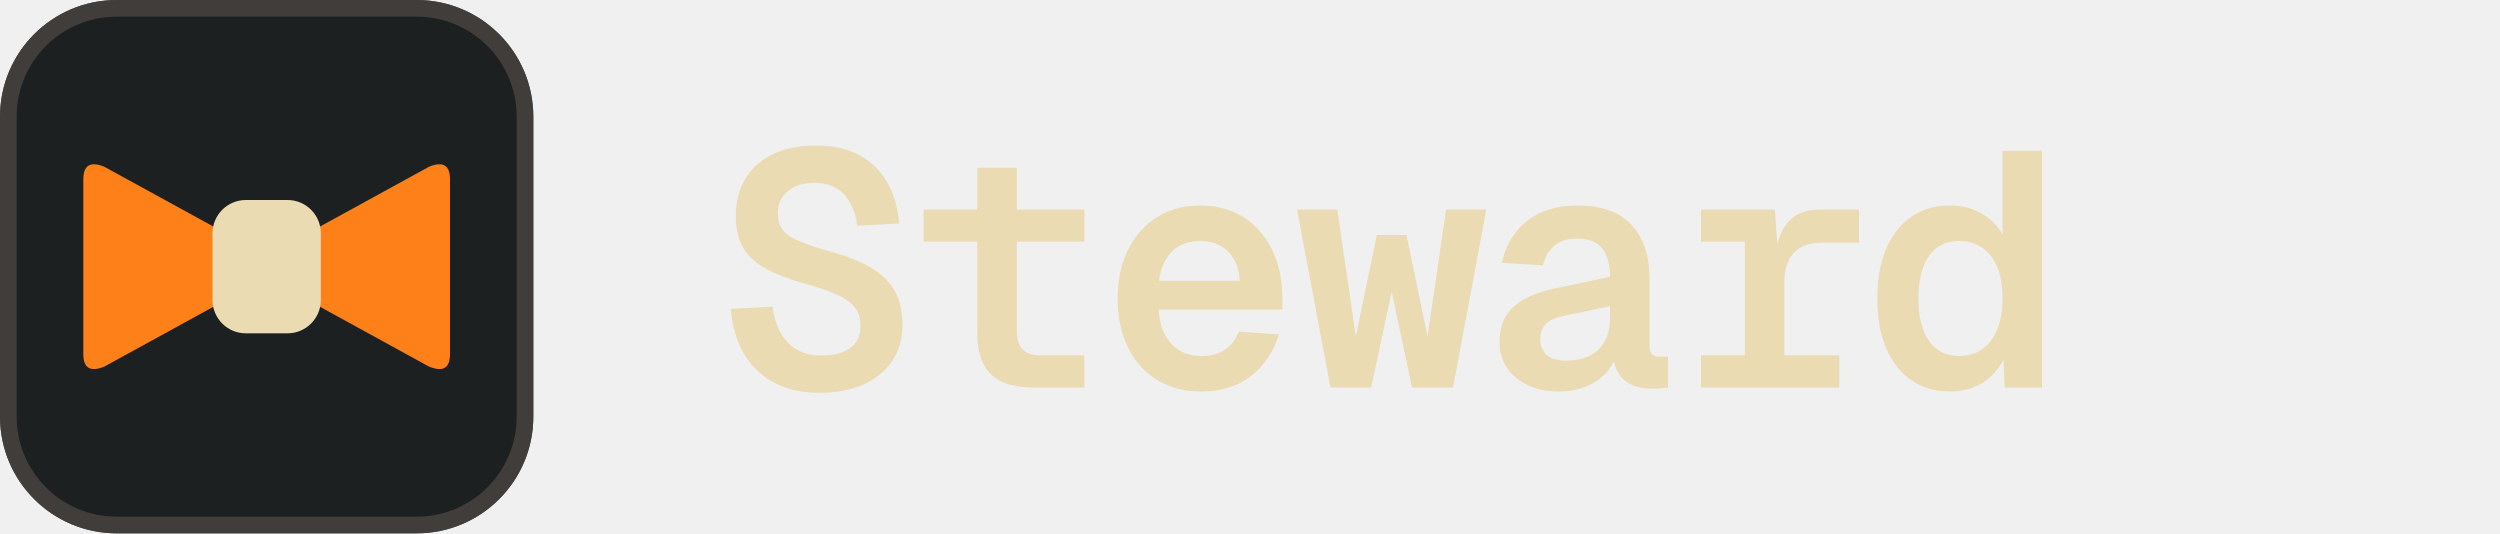
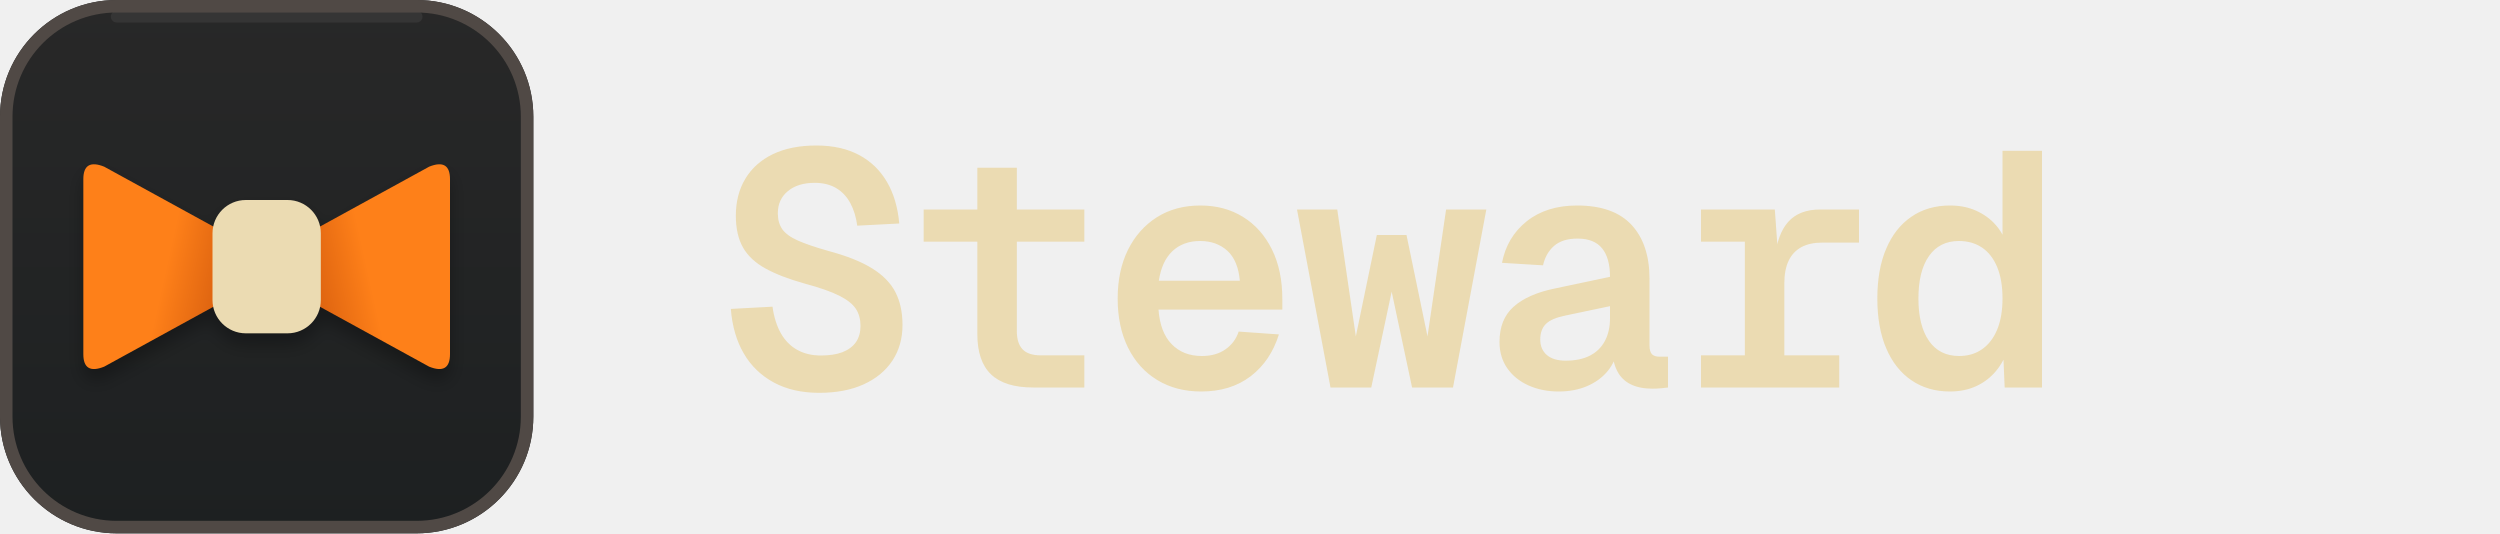
<svg xmlns="http://www.w3.org/2000/svg" viewBox="0 0 300 64" width="300" height="64" role="img" aria-label="Steward">
-   <rect width="64" height="64" rx="14" fill="#1d2021" />
-   <rect x="1" y="1" width="62" height="62" rx="13" fill="none" stroke="#504945" stroke-width="2" opacity="0.7" />
-   <path d="M10 21.5 Q10 19 12.5 20 L28 28.5 L28 35.5 L12.5 44 Q10 45 10 42.5 Z" fill="#fe8019" />
-   <path d="M54 21.5 Q54 19 51.5 20 L36 28.5 L36 35.5 L51.5 44 Q54 45 54 42.5 Z" fill="#fe8019" />
+   <defs>
+     <linearGradient id="wl" gradientUnits="userSpaceOnUse" x1="10" y1="30" x2="28" y2="34">
+       <stop offset="0" stop-color="#fe8019" />
+       <stop offset="0.55" stop-color="#fe8019" />
+       <stop offset="1" stop-color="#d65d0e" />
+     </linearGradient>
+     <linearGradient id="wr" gradientUnits="userSpaceOnUse" x1="54" y1="30" x2="36" y2="34">
+       <stop offset="0" stop-color="#fe8019" />
+       <stop offset="0.55" stop-color="#fe8019" />
+       <stop offset="1" stop-color="#d65d0e" />
+     </linearGradient>
+     <linearGradient id="tl" gradientUnits="userSpaceOnUse" x1="32" y1="0" x2="32" y2="64">
+       <stop offset="0" stop-color="#282828" />
+       <stop offset="1" stop-color="#1d2021" />
+     </linearGradient>
+     <clipPath id="cc">
+       <rect width="64" height="64" rx="14" />
+     </clipPath>
+     <filter id="cs" x="-30%" y="-30%" width="160%" height="160%">
+       <feGaussianBlur stdDeviation="1" />
+     </filter>
+   </defs>
+   <rect width="64" height="64" rx="14" fill="url(#tl)" />
+   <path d="M14 2 H50" stroke="#ffffff" stroke-opacity="0.06" stroke-width="1.4" stroke-linecap="round" fill="none" />
+   <rect x="0.75" y="0.75" width="62.5" height="62.5" rx="13.25" fill="none" stroke="#504945" stroke-width="1.5" />
+   <g clip-path="url(#cc)" filter="url(#cs)" opacity="0.3" transform="translate(0 1.3)">
+     <path d="M10 21.5 Q10 19 12.5 20 L28 28.5 L28 35.5 L12.5 44 Q10 45 10 42.5 Z" fill="#000" />
+     <path d="M54 21.5 Q54 19 51.5 20 L36 28.5 L36 35.5 L51.5 44 Q54 45 54 42.5 Z" fill="#000" />
+     <rect x="25.5" y="24" width="13" height="16" rx="4" fill="#000" />
+   </g>
+   <path d="M10 21.5 Q10 19 12.5 20 L28 28.5 L28 35.5 L12.5 44 Q10 45 10 42.5 Z" fill="url(#wl)" />
+   <path d="M54 21.5 Q54 19 51.5 20 L36 28.5 L36 35.5 L51.5 44 Q54 45 54 42.5 Z" fill="url(#wr)" />
  <rect x="25.5" y="24" width="13" height="16" rx="4" fill="#ebdbb2" />
  <path d="M98.30 47.14Q95.15 47.14 92.86 45.90Q90.56 44.66 89.25 42.41Q87.94 40.16 87.70 37.07L92.70 36.80Q92.97 38.72 93.73 40.04Q94.50 41.35 95.70 42.00Q96.90 42.66 98.52 42.66Q100.04 42.66 101.10 42.26Q102.15 41.85 102.71 41.06Q103.26 40.26 103.26 39.12Q103.26 37.93 102.71 37.07Q102.15 36.21 100.72 35.49Q99.28 34.76 96.60 34.04Q93.72 33.24 91.88 32.23Q90.03 31.22 89.16 29.70Q88.30 28.17 88.30 25.89Q88.30 23.35 89.44 21.45Q90.58 19.55 92.74 18.50Q94.91 17.46 97.96 17.46Q100.96 17.46 103.09 18.60Q105.22 19.74 106.44 21.84Q107.66 23.93 107.91 26.82L102.87 27.08Q102.66 25.52 102.03 24.36Q101.40 23.20 100.34 22.57Q99.27 21.94 97.77 21.94Q95.74 21.94 94.54 22.94Q93.34 23.93 93.34 25.60Q93.34 26.73 93.87 27.50Q94.40 28.26 95.73 28.86Q97.06 29.45 99.43 30.12Q102.74 31.01 104.68 32.22Q106.62 33.43 107.46 35.08Q108.30 36.72 108.30 39.00Q108.30 41.45 107.08 43.29Q105.86 45.12 103.62 46.13Q101.38 47.14 98.30 47.14Z M123.99 46.50Q120.56 46.50 118.92 44.92Q117.28 43.35 117.28 40.08V20.13H122.02V39.73Q122.02 41.21 122.72 41.93Q123.42 42.64 124.86 42.64H130.12V46.50ZM110.84 29.00V25.14H130.12V29.00Z M144.14 46.98Q141.14 46.98 138.88 45.61Q136.62 44.24 135.37 41.73Q134.12 39.21 134.12 35.82Q134.12 32.48 135.36 29.97Q136.61 27.47 138.84 26.06Q141.06 24.66 144.05 24.66Q146.94 24.66 149.15 26.02Q151.37 27.39 152.62 29.91Q153.88 32.43 153.88 35.91V37.15H139.02Q139.22 39.88 140.60 41.30Q141.98 42.72 144.22 42.72Q145.92 42.72 147.06 41.92Q148.20 41.12 148.64 39.79L153.47 40.13Q152.47 43.32 150.08 45.15Q147.68 46.98 144.14 46.98ZM139.06 33.69H148.78Q148.57 31.27 147.28 30.09Q145.99 28.92 144.02 28.92Q141.99 28.92 140.70 30.13Q139.41 31.34 139.06 33.69Z M159.66 46.50 155.64 25.14H160.47L162.70 40.36L165.22 28.20H168.78L171.30 40.36L173.53 25.14H178.36L174.36 46.50H169.45L167.00 35.00L164.55 46.50Z M187.04 46.98Q185.06 46.98 183.44 46.26Q181.82 45.54 180.88 44.20Q179.94 42.86 179.94 41.03Q179.94 38.31 181.64 36.80Q183.34 35.29 186.53 34.63L193.20 33.22Q193.20 30.96 192.25 29.80Q191.30 28.63 189.31 28.63Q187.50 28.63 186.50 29.50Q185.50 30.36 185.16 31.84L180.24 31.54Q180.84 28.44 183.21 26.55Q185.58 24.66 189.25 24.66Q193.62 24.66 195.78 26.98Q197.94 29.31 197.94 33.46V41.43Q197.94 42.21 198.24 42.51Q198.54 42.80 199.12 42.80H200.16V46.50Q199.92 46.54 199.38 46.59Q198.83 46.64 198.27 46.64Q196.75 46.64 195.69 46.12Q194.63 45.60 194.08 44.55Q193.53 43.50 193.47 41.96H194.08Q193.86 43.38 192.92 44.53Q191.97 45.68 190.46 46.33Q188.94 46.98 187.04 46.98ZM187.89 43.28Q189.62 43.28 190.80 42.67Q191.98 42.06 192.59 40.91Q193.20 39.76 193.20 38.20V36.74L187.87 37.86Q186.18 38.20 185.50 38.88Q184.83 39.56 184.83 40.74Q184.83 41.93 185.63 42.61Q186.42 43.28 187.89 43.28Z M204.12 46.50V42.64H211.47L209.38 44.71V26.91L211.47 29.00H204.12V25.14H212.98L213.42 31.33L213.00 31.00Q213.27 28.09 214.59 26.62Q215.91 25.14 218.42 25.14H223.08V29.11H218.70Q217.17 29.11 216.16 29.66Q215.14 30.22 214.63 31.30Q214.12 32.39 214.12 34.02V44.71L212.06 42.64H220.71V46.50Z M233.99 46.98Q231.34 46.98 229.38 45.64Q227.42 44.31 226.35 41.81Q225.28 39.32 225.28 35.82Q225.28 32.32 226.35 29.83Q227.42 27.33 229.38 26.00Q231.34 24.66 233.99 24.66Q235.78 24.66 237.17 25.30Q238.57 25.94 239.49 27.00Q240.42 28.05 240.74 29.32L240.30 30.21V18.10H245.04V46.50H240.56L240.33 41.11L240.91 41.92Q240.48 43.37 239.52 44.52Q238.57 45.67 237.18 46.32Q235.78 46.98 233.99 46.98ZM235.10 42.72Q236.69 42.72 237.86 41.90Q239.03 41.08 239.67 39.53Q240.30 37.98 240.30 35.82Q240.30 33.61 239.67 32.07Q239.03 30.52 237.86 29.72Q236.68 28.92 235.06 28.92Q232.74 28.92 231.48 30.72Q230.21 32.52 230.21 35.82Q230.21 39.09 231.48 40.91Q232.74 42.72 235.10 42.72Z" fill="#ebdbb2" />
</svg>
